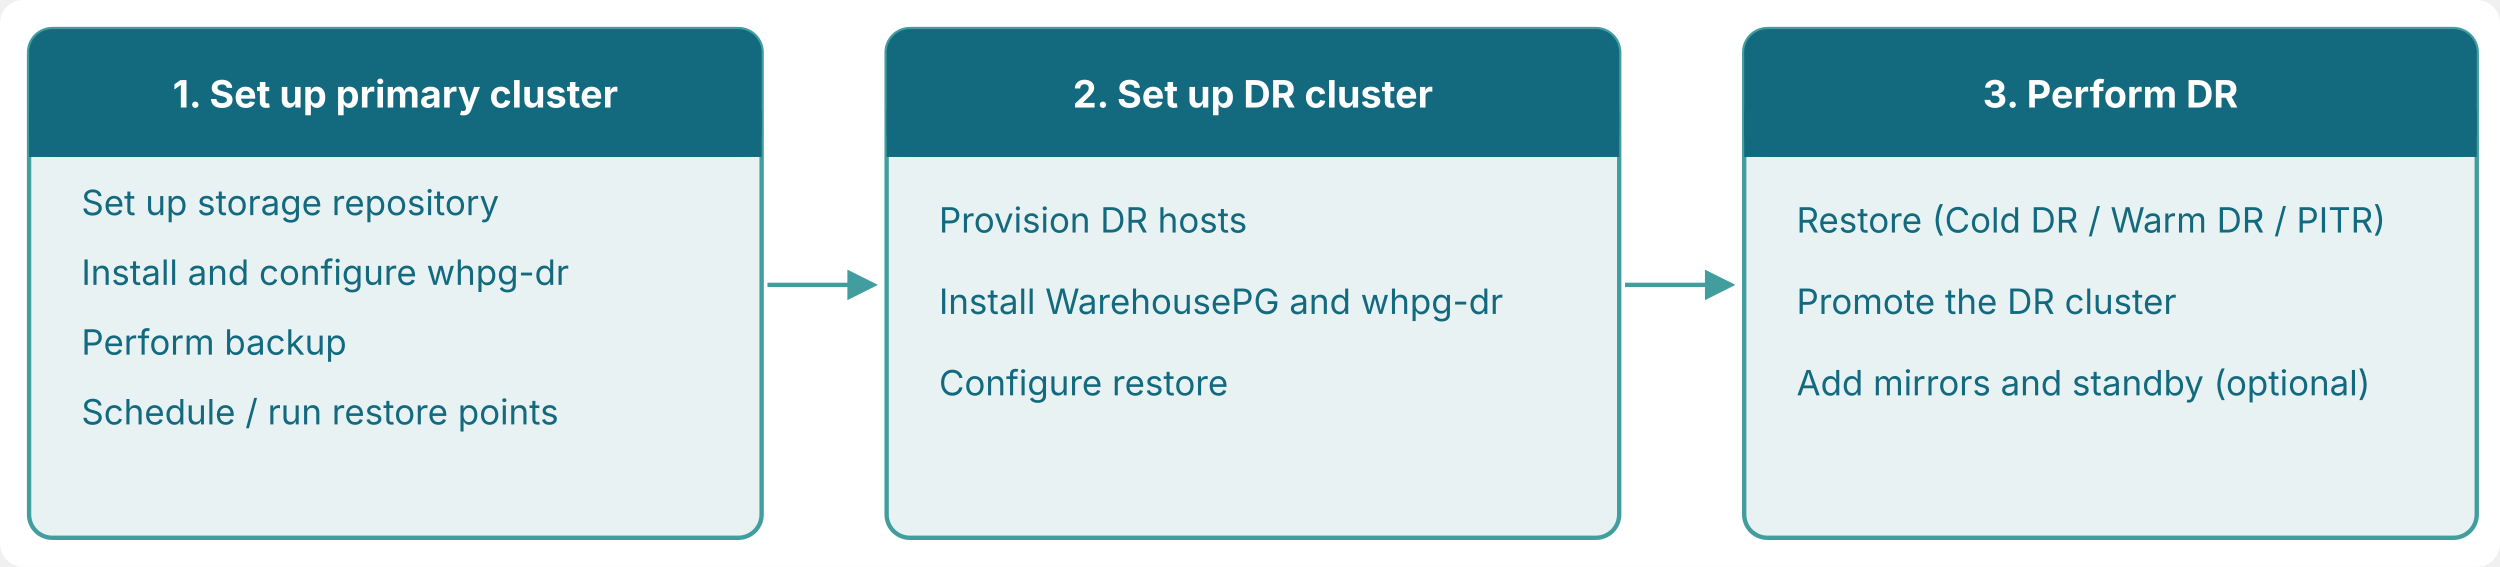
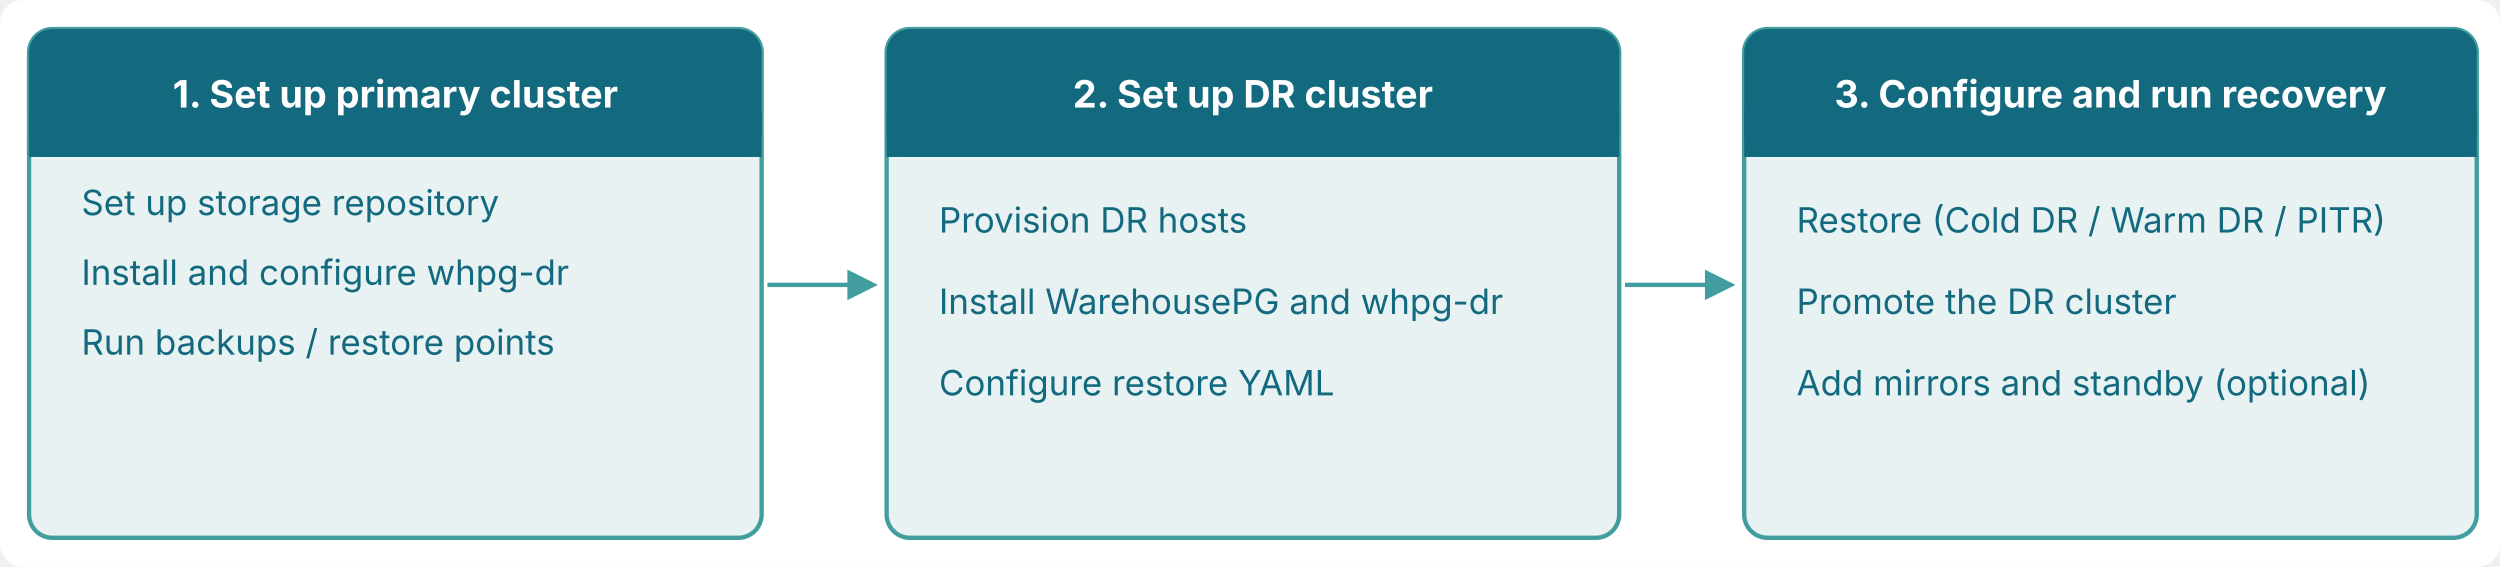
<svg xmlns="http://www.w3.org/2000/svg" viewBox="0 0 860 195" role="img" font-family="'Inter','Segoe UI',sans-serif">
  <defs>
    <marker id="arr" markerWidth="7" markerHeight="7" refX="5" refY="3.5" orient="auto">
      <path d="M0,0 L0,7 L7,3.5 z" fill="#429D9E" />
    </marker>
  </defs>
  <rect width="860" height="195" rx="8" fill="#ffffff" />
  <rect x="10" y="10" width="252" height="175" rx="8" fill="#E8F2F3" stroke="#429D9E" stroke-width="1.5" />
  <rect x="10" y="10" width="252" height="44" rx="8" fill="#136A7F" />
  <rect x="10" y="38" width="252" height="16" fill="#136A7F" />
  <text x="136" y="37" text-anchor="middle" font-size="13" font-weight="700" fill="#ffffff">1. Set up primary cluster</text>
  <text x="28" y="74" font-size="12" fill="#136A7F">Set up storage repository</text>
  <text x="28" y="98" font-size="12" fill="#136A7F">Install and configure whpg-dr</text>
-   <text x="28" y="122" font-size="12" fill="#136A7F">Perform backup</text>
-   <text x="28" y="146" font-size="12" fill="#136A7F">Schedule / run restore points</text>
+   <text x="28" y="122" font-size="12" fill="#136A7F">Run backups / restore points</text>
  <line x1="264" y1="98" x2="299" y2="98" stroke="#429D9E" stroke-width="1.5" marker-end="url(#arr)" />
  <rect x="305" y="10" width="252" height="175" rx="8" fill="#E8F2F3" stroke="#429D9E" stroke-width="1.5" />
  <rect x="305" y="10" width="252" height="44" rx="8" fill="#136A7F" />
  <rect x="305" y="38" width="252" height="16" fill="#136A7F" />
  <text x="431" y="37" text-anchor="middle" font-size="13" font-weight="700" fill="#ffffff">2. Set up DR cluster</text>
  <text x="323" y="80" font-size="12" fill="#136A7F">Provision DR hosts</text>
  <text x="323" y="108" font-size="12" fill="#136A7F">Install WarehousePG and whpg-dr</text>
-   <text x="323" y="136" font-size="12" fill="#136A7F">Configure restore</text>
+   <text x="323" y="136" font-size="12" fill="#136A7F">Configure restore YAML</text>
  <line x1="559" y1="98" x2="594" y2="98" stroke="#429D9E" stroke-width="1.5" marker-end="url(#arr)" />
  <rect x="600" y="10" width="252" height="175" rx="8" fill="#E8F2F3" stroke="#429D9E" stroke-width="1.5" />
  <rect x="600" y="10" width="252" height="44" rx="8" fill="#136A7F" />
  <rect x="600" y="38" width="252" height="16" fill="#136A7F" />
-   <text x="726" y="37" text-anchor="middle" font-size="13" font-weight="700" fill="#ffffff">3. Perform DR</text>
+   <text x="726" y="37" text-anchor="middle" font-size="13" font-weight="700" fill="#ffffff">3. Configure and run recovery</text>
  <text x="618" y="80" font-size="12" fill="#136A7F">Restore (Cold DR / Warm DR / PITR)</text>
  <text x="618" y="108" font-size="12" fill="#136A7F">Promote the DR cluster</text>
  <text x="618" y="136" font-size="12" fill="#136A7F">Add mirrors and standby (optional)</text>
</svg>
